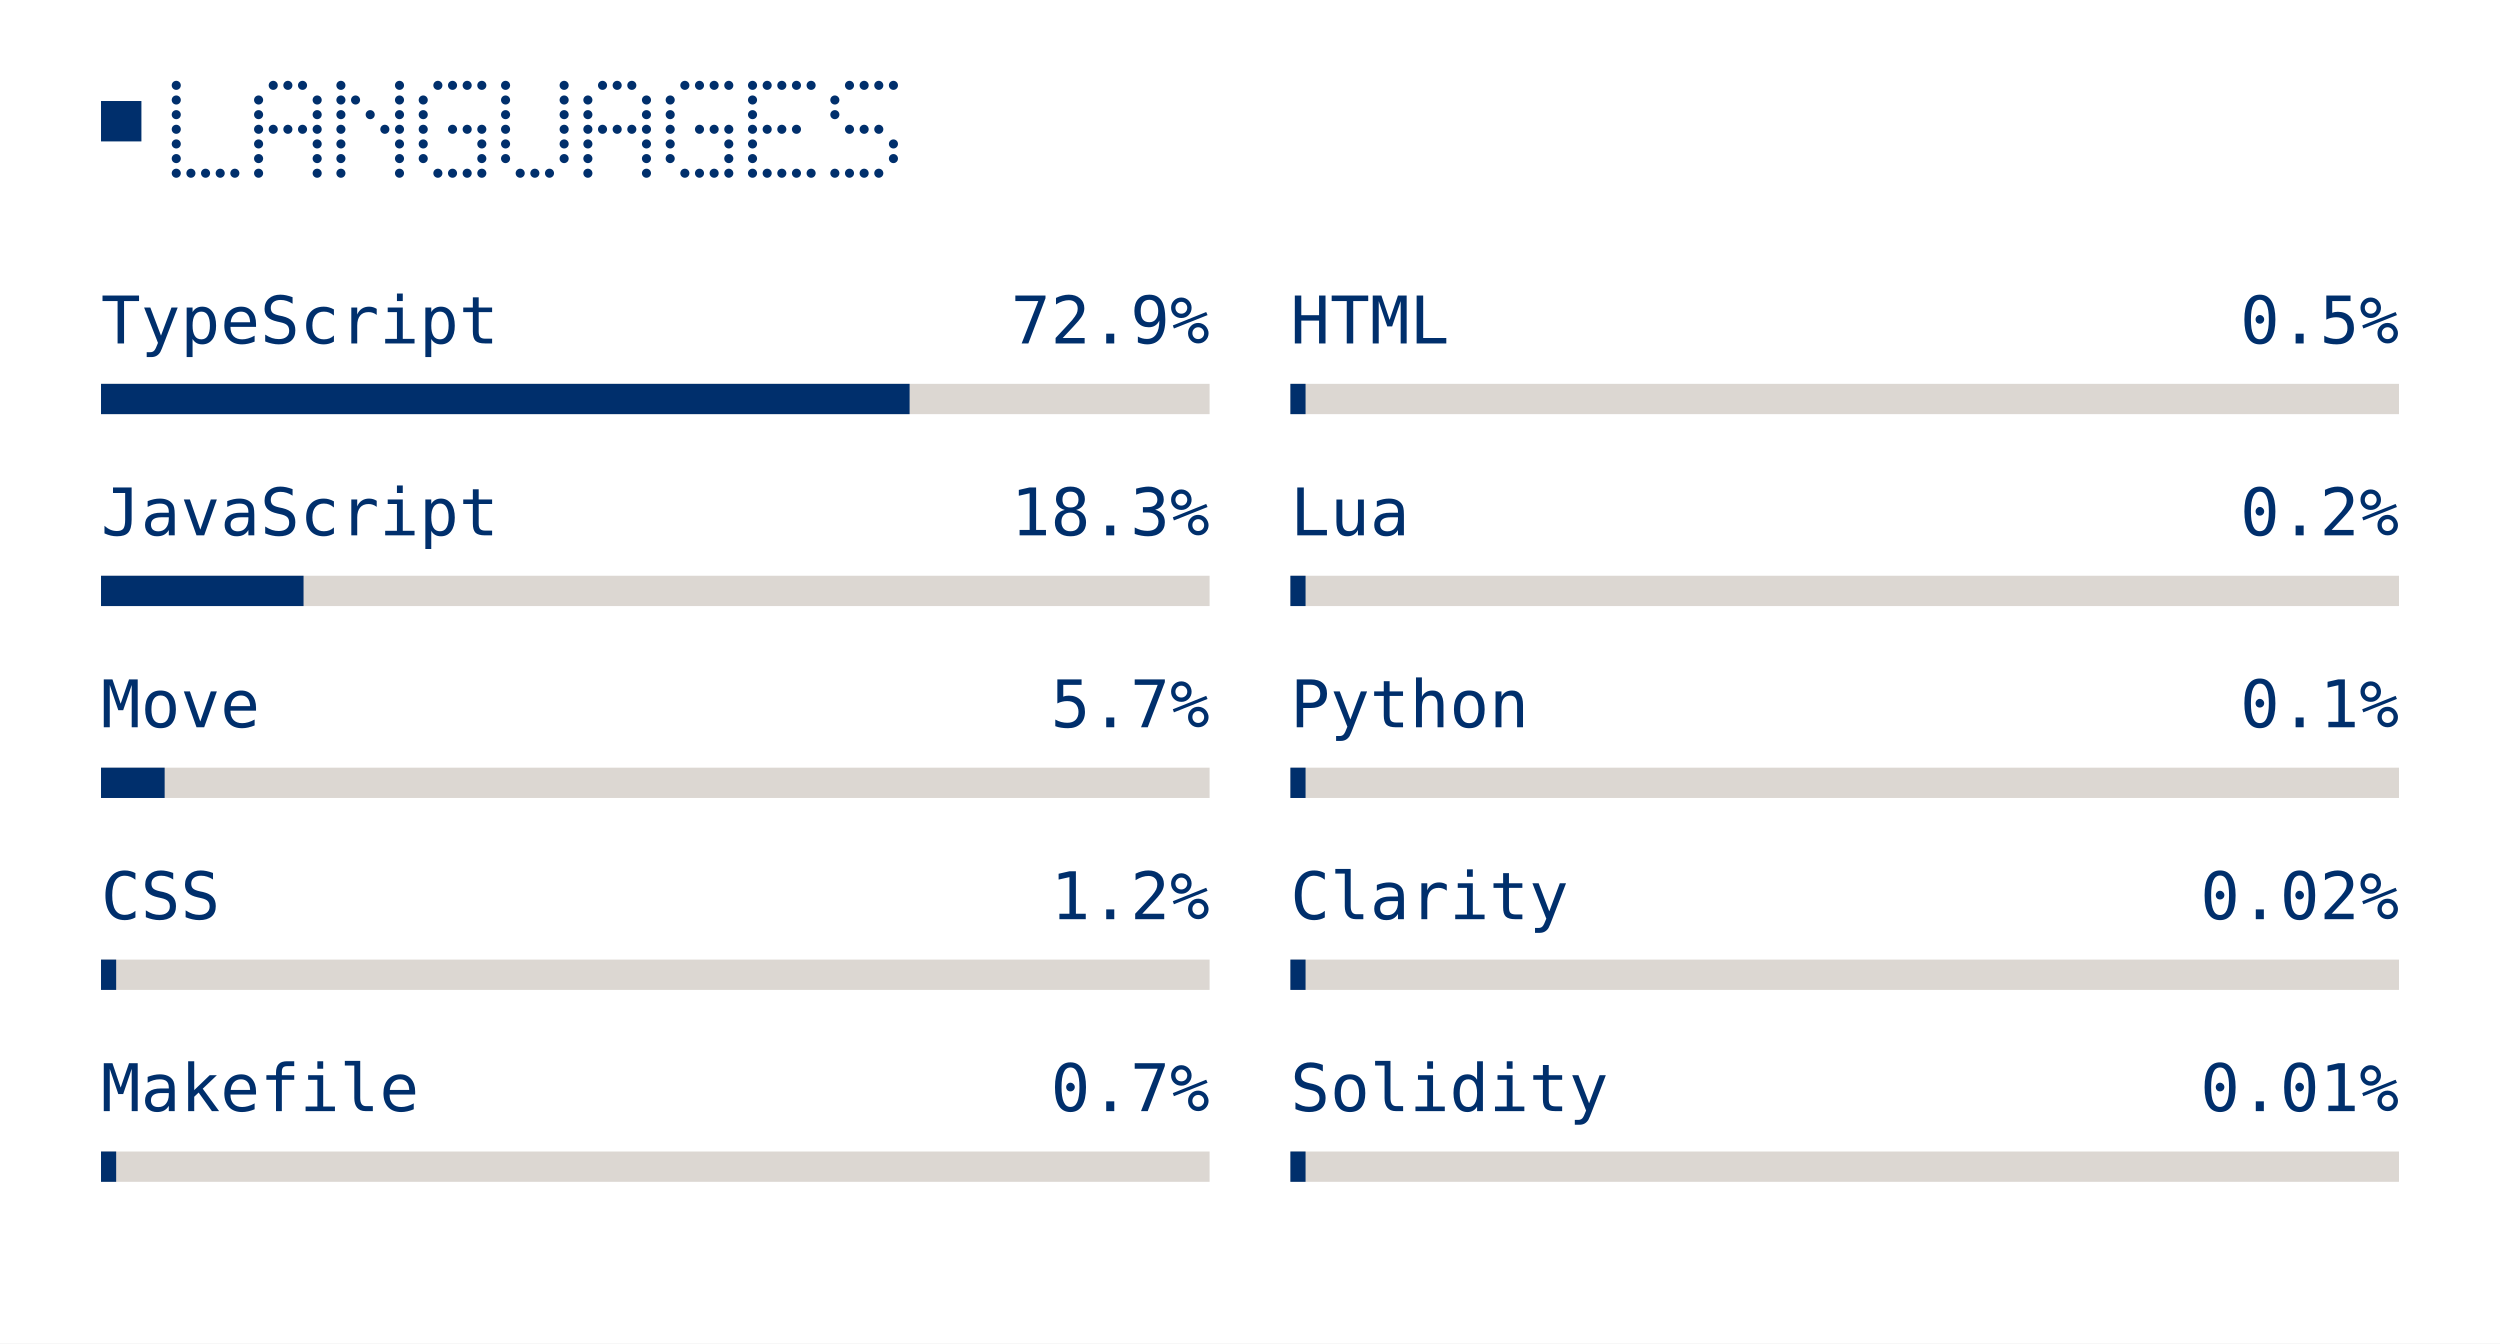
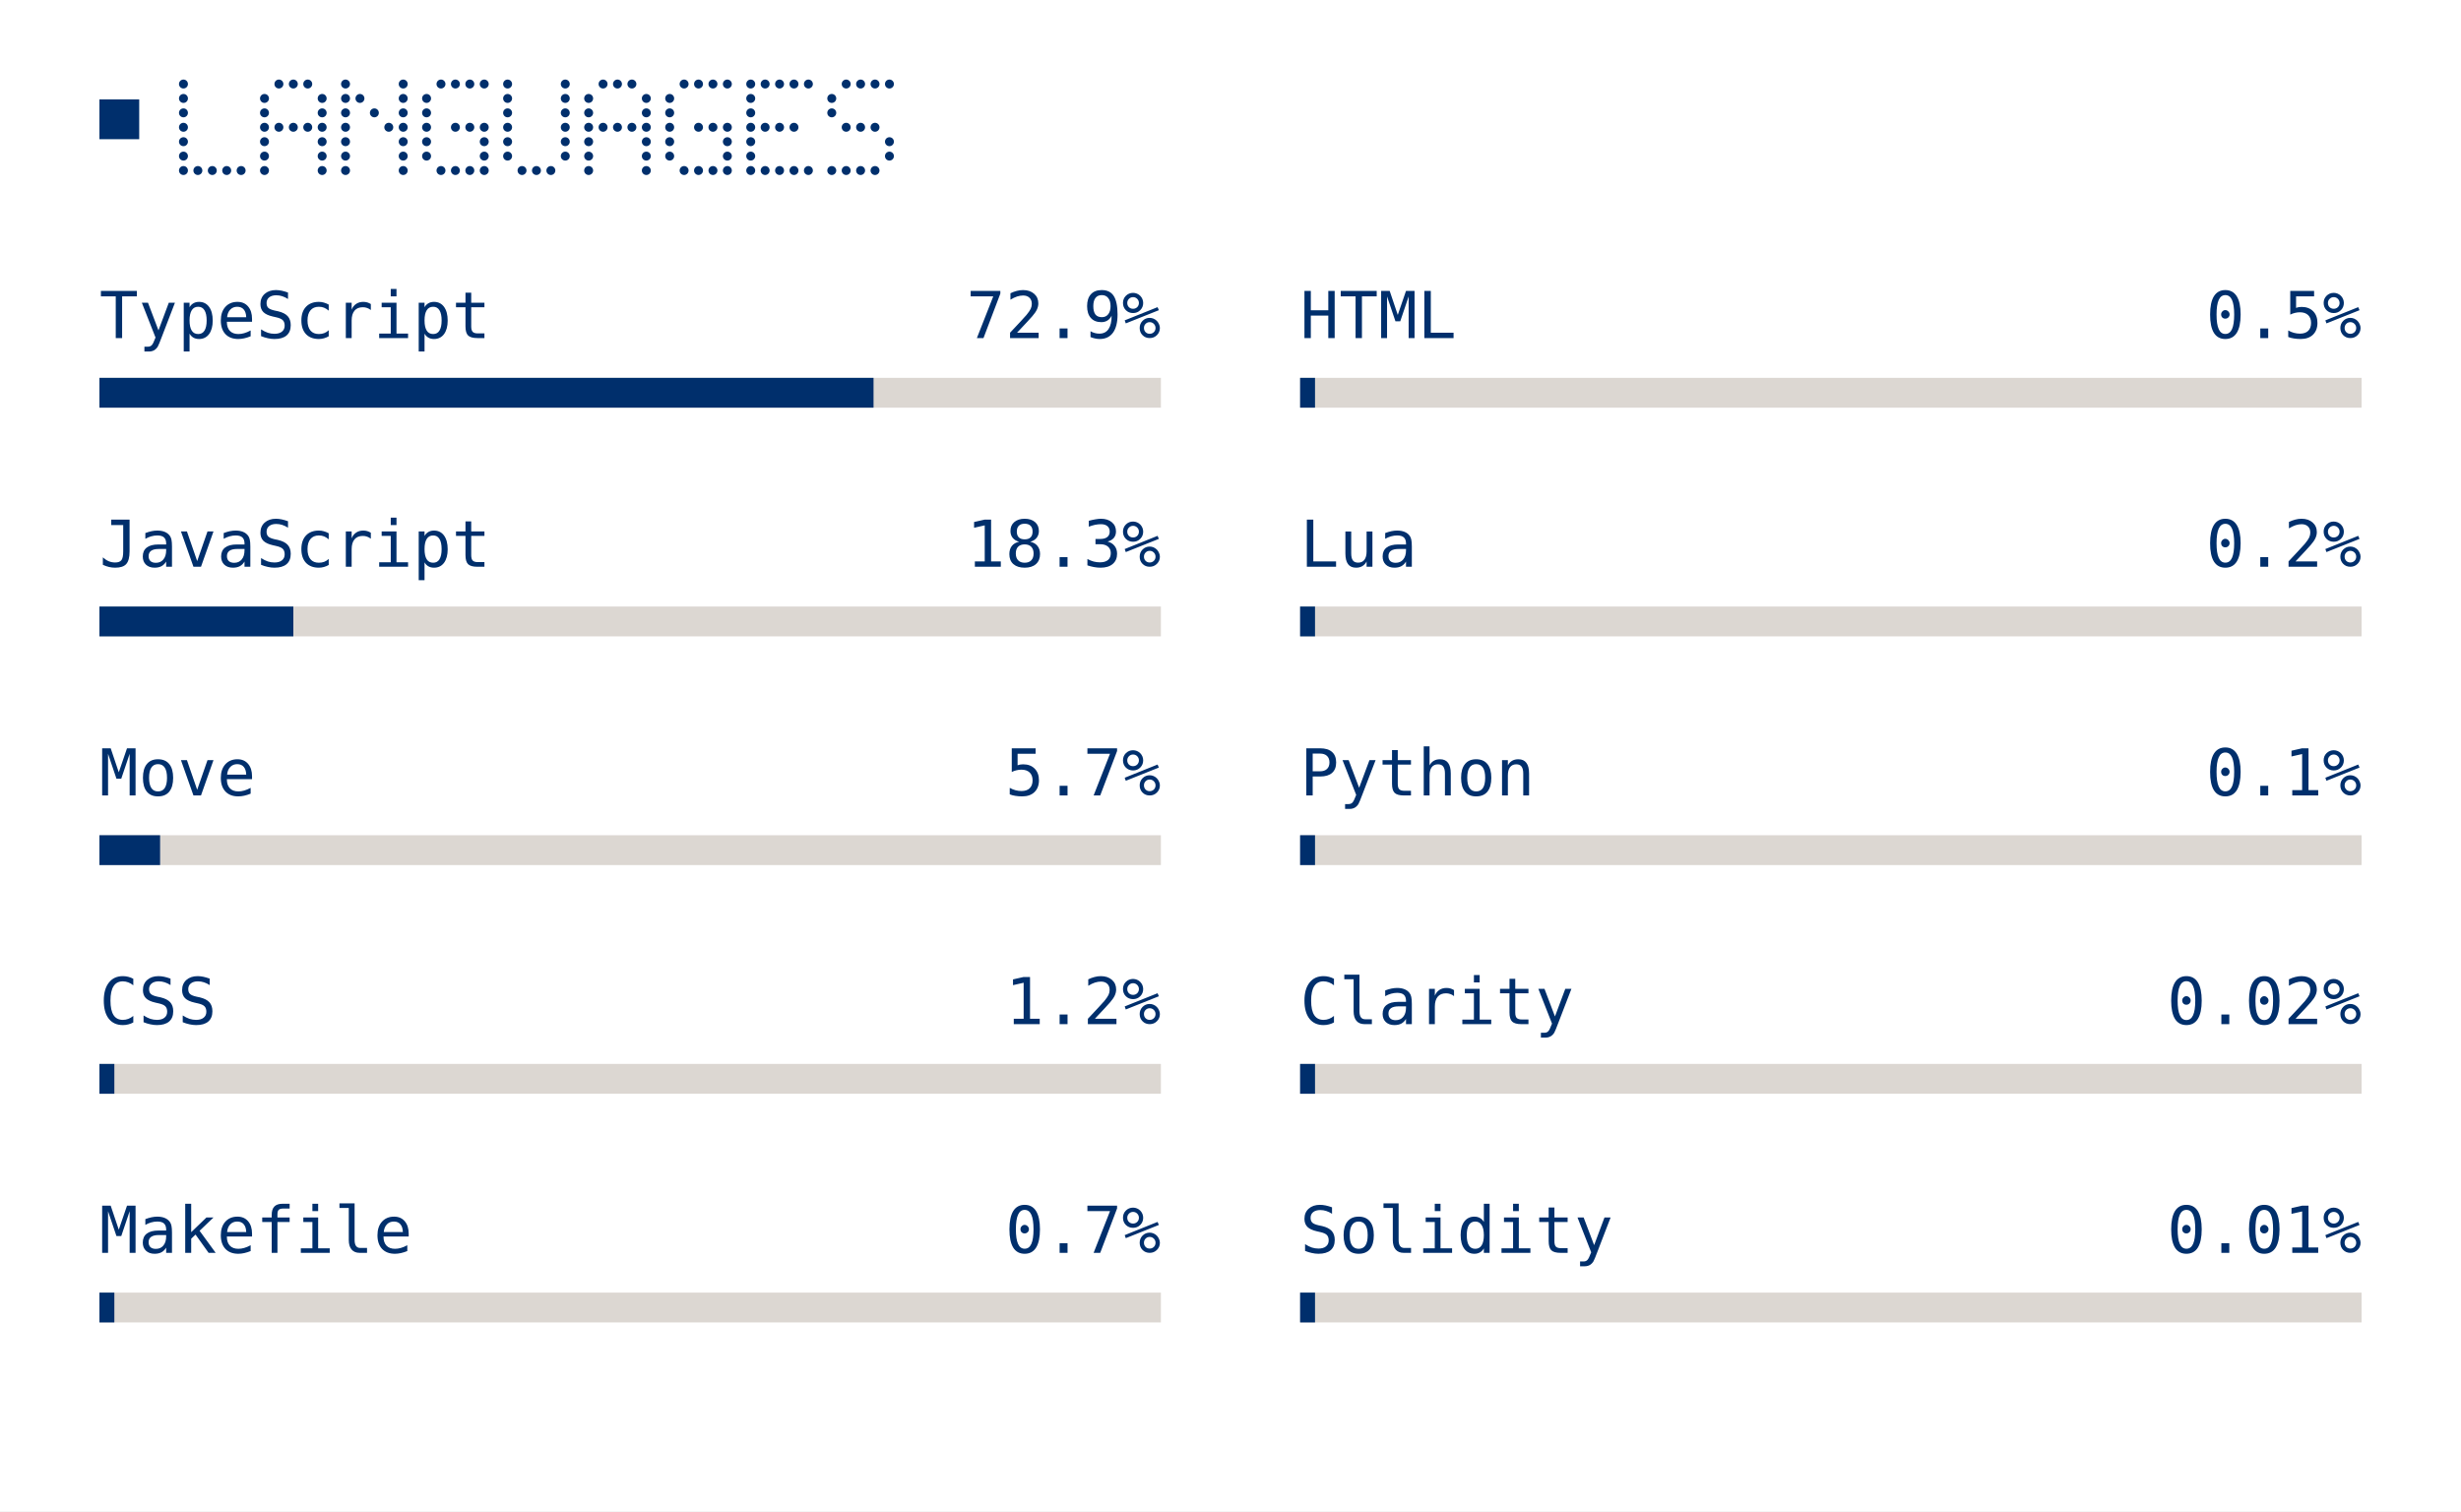
- <svg xmlns="http://www.w3.org/2000/svg" width="495" height="266" viewBox="0 0 495 266" role="img">
-   <rect width="495" height="266" fill="#FFFFFF" />
+ <svg xmlns="http://www.w3.org/2000/svg" width="495" height="304" viewBox="0 0 495 304" role="img">
+   <rect width="495" height="304" fill="#FFFFFF" />
  <rect x="20" y="20" width="8" height="8" fill="#002F6C" />
-   <circle cx="34.9" cy="16.9" r="0.90" fill="#002F6C" />
-   <circle cx="34.9" cy="19.8" r="0.90" fill="#002F6C" />
-   <circle cx="34.9" cy="22.7" r="0.90" fill="#002F6C" />
-   <circle cx="34.9" cy="25.6" r="0.90" fill="#002F6C" />
-   <circle cx="34.9" cy="28.5" r="0.90" fill="#002F6C" />
-   <circle cx="34.9" cy="31.4" r="0.90" fill="#002F6C" />
-   <circle cx="34.9" cy="34.3" r="0.90" fill="#002F6C" />
-   <circle cx="37.8" cy="34.3" r="0.90" fill="#002F6C" />
-   <circle cx="40.7" cy="34.3" r="0.90" fill="#002F6C" />
-   <circle cx="43.6" cy="34.3" r="0.90" fill="#002F6C" />
-   <circle cx="46.5" cy="34.3" r="0.90" fill="#002F6C" />
-   <circle cx="54.1" cy="16.9" r="0.90" fill="#002F6C" />
-   <circle cx="57.0" cy="16.9" r="0.90" fill="#002F6C" />
-   <circle cx="59.9" cy="16.9" r="0.90" fill="#002F6C" />
-   <circle cx="51.2" cy="19.8" r="0.90" fill="#002F6C" />
-   <circle cx="62.8" cy="19.8" r="0.90" fill="#002F6C" />
-   <circle cx="51.2" cy="22.7" r="0.90" fill="#002F6C" />
-   <circle cx="62.8" cy="22.7" r="0.90" fill="#002F6C" />
-   <circle cx="51.2" cy="25.6" r="0.90" fill="#002F6C" />
-   <circle cx="54.1" cy="25.6" r="0.90" fill="#002F6C" />
-   <circle cx="57.0" cy="25.6" r="0.90" fill="#002F6C" />
-   <circle cx="59.9" cy="25.6" r="0.90" fill="#002F6C" />
-   <circle cx="62.8" cy="25.6" r="0.90" fill="#002F6C" />
-   <circle cx="51.2" cy="28.5" r="0.90" fill="#002F6C" />
-   <circle cx="62.8" cy="28.5" r="0.90" fill="#002F6C" />
-   <circle cx="51.2" cy="31.4" r="0.90" fill="#002F6C" />
-   <circle cx="62.8" cy="31.4" r="0.90" fill="#002F6C" />
-   <circle cx="51.2" cy="34.3" r="0.90" fill="#002F6C" />
-   <circle cx="62.8" cy="34.3" r="0.90" fill="#002F6C" />
-   <circle cx="67.5" cy="16.9" r="0.90" fill="#002F6C" />
-   <circle cx="79.1" cy="16.9" r="0.90" fill="#002F6C" />
-   <circle cx="67.5" cy="19.8" r="0.90" fill="#002F6C" />
-   <circle cx="70.4" cy="19.8" r="0.90" fill="#002F6C" />
-   <circle cx="79.1" cy="19.8" r="0.90" fill="#002F6C" />
-   <circle cx="67.5" cy="22.7" r="0.90" fill="#002F6C" />
-   <circle cx="73.3" cy="22.7" r="0.90" fill="#002F6C" />
-   <circle cx="79.1" cy="22.7" r="0.90" fill="#002F6C" />
-   <circle cx="67.5" cy="25.6" r="0.90" fill="#002F6C" />
-   <circle cx="76.2" cy="25.6" r="0.90" fill="#002F6C" />
-   <circle cx="79.1" cy="25.6" r="0.90" fill="#002F6C" />
-   <circle cx="67.5" cy="28.5" r="0.90" fill="#002F6C" />
-   <circle cx="79.1" cy="28.5" r="0.90" fill="#002F6C" />
-   <circle cx="67.5" cy="31.4" r="0.90" fill="#002F6C" />
-   <circle cx="79.1" cy="31.4" r="0.90" fill="#002F6C" />
-   <circle cx="67.5" cy="34.3" r="0.90" fill="#002F6C" />
-   <circle cx="79.1" cy="34.3" r="0.90" fill="#002F6C" />
-   <circle cx="86.7" cy="16.9" r="0.90" fill="#002F6C" />
-   <circle cx="89.6" cy="16.9" r="0.90" fill="#002F6C" />
-   <circle cx="92.5" cy="16.9" r="0.90" fill="#002F6C" />
-   <circle cx="95.4" cy="16.9" r="0.90" fill="#002F6C" />
-   <circle cx="83.8" cy="19.8" r="0.90" fill="#002F6C" />
-   <circle cx="83.8" cy="22.7" r="0.90" fill="#002F6C" />
-   <circle cx="83.8" cy="25.6" r="0.90" fill="#002F6C" />
-   <circle cx="89.6" cy="25.6" r="0.90" fill="#002F6C" />
-   <circle cx="92.5" cy="25.6" r="0.90" fill="#002F6C" />
-   <circle cx="95.4" cy="25.6" r="0.90" fill="#002F6C" />
-   <circle cx="83.8" cy="28.5" r="0.90" fill="#002F6C" />
-   <circle cx="95.4" cy="28.5" r="0.90" fill="#002F6C" />
-   <circle cx="83.8" cy="31.4" r="0.90" fill="#002F6C" />
-   <circle cx="95.4" cy="31.4" r="0.90" fill="#002F6C" />
-   <circle cx="86.7" cy="34.3" r="0.90" fill="#002F6C" />
-   <circle cx="89.6" cy="34.3" r="0.90" fill="#002F6C" />
-   <circle cx="92.5" cy="34.3" r="0.90" fill="#002F6C" />
-   <circle cx="95.4" cy="34.3" r="0.90" fill="#002F6C" />
-   <circle cx="100.1" cy="16.9" r="0.90" fill="#002F6C" />
-   <circle cx="111.7" cy="16.9" r="0.90" fill="#002F6C" />
-   <circle cx="100.1" cy="19.8" r="0.90" fill="#002F6C" />
-   <circle cx="111.7" cy="19.8" r="0.90" fill="#002F6C" />
-   <circle cx="100.1" cy="22.7" r="0.90" fill="#002F6C" />
-   <circle cx="111.7" cy="22.7" r="0.90" fill="#002F6C" />
-   <circle cx="100.1" cy="25.6" r="0.90" fill="#002F6C" />
-   <circle cx="111.7" cy="25.6" r="0.90" fill="#002F6C" />
-   <circle cx="100.1" cy="28.5" r="0.90" fill="#002F6C" />
-   <circle cx="111.7" cy="28.5" r="0.90" fill="#002F6C" />
-   <circle cx="100.1" cy="31.4" r="0.90" fill="#002F6C" />
-   <circle cx="111.7" cy="31.4" r="0.90" fill="#002F6C" />
-   <circle cx="103.0" cy="34.3" r="0.90" fill="#002F6C" />
-   <circle cx="105.9" cy="34.3" r="0.90" fill="#002F6C" />
-   <circle cx="108.8" cy="34.3" r="0.90" fill="#002F6C" />
-   <circle cx="119.3" cy="16.9" r="0.90" fill="#002F6C" />
-   <circle cx="122.2" cy="16.9" r="0.90" fill="#002F6C" />
-   <circle cx="125.1" cy="16.9" r="0.90" fill="#002F6C" />
-   <circle cx="116.4" cy="19.8" r="0.90" fill="#002F6C" />
-   <circle cx="128.0" cy="19.8" r="0.90" fill="#002F6C" />
-   <circle cx="116.4" cy="22.7" r="0.90" fill="#002F6C" />
-   <circle cx="128.0" cy="22.7" r="0.90" fill="#002F6C" />
-   <circle cx="116.4" cy="25.6" r="0.90" fill="#002F6C" />
-   <circle cx="119.3" cy="25.6" r="0.90" fill="#002F6C" />
-   <circle cx="122.2" cy="25.6" r="0.90" fill="#002F6C" />
-   <circle cx="125.1" cy="25.6" r="0.90" fill="#002F6C" />
-   <circle cx="128.0" cy="25.6" r="0.90" fill="#002F6C" />
-   <circle cx="116.4" cy="28.5" r="0.90" fill="#002F6C" />
-   <circle cx="128.0" cy="28.5" r="0.90" fill="#002F6C" />
-   <circle cx="116.4" cy="31.4" r="0.90" fill="#002F6C" />
-   <circle cx="128.0" cy="31.4" r="0.90" fill="#002F6C" />
-   <circle cx="116.4" cy="34.3" r="0.90" fill="#002F6C" />
-   <circle cx="128.0" cy="34.3" r="0.90" fill="#002F6C" />
-   <circle cx="135.6" cy="16.9" r="0.90" fill="#002F6C" />
-   <circle cx="138.5" cy="16.9" r="0.90" fill="#002F6C" />
-   <circle cx="141.4" cy="16.9" r="0.90" fill="#002F6C" />
-   <circle cx="144.3" cy="16.9" r="0.90" fill="#002F6C" />
-   <circle cx="132.7" cy="19.8" r="0.90" fill="#002F6C" />
-   <circle cx="132.7" cy="22.7" r="0.90" fill="#002F6C" />
-   <circle cx="132.7" cy="25.6" r="0.90" fill="#002F6C" />
-   <circle cx="138.5" cy="25.6" r="0.90" fill="#002F6C" />
-   <circle cx="141.4" cy="25.6" r="0.90" fill="#002F6C" />
-   <circle cx="144.3" cy="25.6" r="0.90" fill="#002F6C" />
-   <circle cx="132.7" cy="28.5" r="0.90" fill="#002F6C" />
-   <circle cx="144.3" cy="28.5" r="0.90" fill="#002F6C" />
-   <circle cx="132.7" cy="31.4" r="0.90" fill="#002F6C" />
-   <circle cx="144.3" cy="31.4" r="0.90" fill="#002F6C" />
-   <circle cx="135.6" cy="34.3" r="0.90" fill="#002F6C" />
-   <circle cx="138.5" cy="34.3" r="0.90" fill="#002F6C" />
-   <circle cx="141.4" cy="34.3" r="0.90" fill="#002F6C" />
-   <circle cx="144.3" cy="34.3" r="0.90" fill="#002F6C" />
-   <circle cx="149.0" cy="16.9" r="0.90" fill="#002F6C" />
-   <circle cx="151.9" cy="16.9" r="0.90" fill="#002F6C" />
-   <circle cx="154.8" cy="16.9" r="0.90" fill="#002F6C" />
-   <circle cx="157.7" cy="16.9" r="0.90" fill="#002F6C" />
-   <circle cx="160.6" cy="16.9" r="0.90" fill="#002F6C" />
-   <circle cx="149.0" cy="19.8" r="0.90" fill="#002F6C" />
-   <circle cx="149.0" cy="22.7" r="0.90" fill="#002F6C" />
-   <circle cx="149.0" cy="25.6" r="0.90" fill="#002F6C" />
-   <circle cx="151.9" cy="25.6" r="0.90" fill="#002F6C" />
-   <circle cx="154.8" cy="25.6" r="0.90" fill="#002F6C" />
-   <circle cx="157.7" cy="25.6" r="0.90" fill="#002F6C" />
-   <circle cx="149.0" cy="28.5" r="0.90" fill="#002F6C" />
-   <circle cx="149.0" cy="31.4" r="0.90" fill="#002F6C" />
-   <circle cx="149.0" cy="34.3" r="0.90" fill="#002F6C" />
-   <circle cx="151.9" cy="34.3" r="0.90" fill="#002F6C" />
-   <circle cx="154.8" cy="34.3" r="0.90" fill="#002F6C" />
-   <circle cx="157.7" cy="34.3" r="0.90" fill="#002F6C" />
-   <circle cx="160.6" cy="34.3" r="0.90" fill="#002F6C" />
-   <circle cx="168.2" cy="16.9" r="0.90" fill="#002F6C" />
-   <circle cx="171.1" cy="16.9" r="0.90" fill="#002F6C" />
-   <circle cx="174.0" cy="16.9" r="0.90" fill="#002F6C" />
-   <circle cx="176.9" cy="16.9" r="0.90" fill="#002F6C" />
-   <circle cx="165.3" cy="19.8" r="0.90" fill="#002F6C" />
-   <circle cx="165.3" cy="22.7" r="0.90" fill="#002F6C" />
-   <circle cx="168.2" cy="25.6" r="0.90" fill="#002F6C" />
-   <circle cx="171.1" cy="25.6" r="0.90" fill="#002F6C" />
-   <circle cx="174.0" cy="25.6" r="0.90" fill="#002F6C" />
-   <circle cx="176.9" cy="28.5" r="0.90" fill="#002F6C" />
-   <circle cx="176.9" cy="31.4" r="0.90" fill="#002F6C" />
-   <circle cx="165.3" cy="34.3" r="0.90" fill="#002F6C" />
-   <circle cx="168.2" cy="34.3" r="0.90" fill="#002F6C" />
-   <circle cx="171.1" cy="34.3" r="0.90" fill="#002F6C" />
-   <circle cx="174.0" cy="34.3" r="0.90" fill="#002F6C" />
+   <circle cx="36.9" cy="16.9" r="0.90" fill="#002F6C" />
+   <circle cx="36.9" cy="19.8" r="0.90" fill="#002F6C" />
+   <circle cx="36.9" cy="22.7" r="0.90" fill="#002F6C" />
+   <circle cx="36.9" cy="25.6" r="0.90" fill="#002F6C" />
+   <circle cx="36.9" cy="28.5" r="0.90" fill="#002F6C" />
+   <circle cx="36.9" cy="31.4" r="0.90" fill="#002F6C" />
+   <circle cx="36.9" cy="34.3" r="0.90" fill="#002F6C" />
+   <circle cx="39.8" cy="34.3" r="0.90" fill="#002F6C" />
+   <circle cx="42.7" cy="34.3" r="0.90" fill="#002F6C" />
+   <circle cx="45.6" cy="34.3" r="0.90" fill="#002F6C" />
+   <circle cx="48.5" cy="34.3" r="0.90" fill="#002F6C" />
+   <circle cx="56.1" cy="16.9" r="0.90" fill="#002F6C" />
+   <circle cx="59.0" cy="16.9" r="0.90" fill="#002F6C" />
+   <circle cx="61.9" cy="16.9" r="0.90" fill="#002F6C" />
+   <circle cx="53.2" cy="19.8" r="0.90" fill="#002F6C" />
+   <circle cx="64.8" cy="19.8" r="0.90" fill="#002F6C" />
+   <circle cx="53.2" cy="22.7" r="0.90" fill="#002F6C" />
+   <circle cx="64.8" cy="22.7" r="0.90" fill="#002F6C" />
+   <circle cx="53.2" cy="25.6" r="0.90" fill="#002F6C" />
+   <circle cx="56.1" cy="25.6" r="0.90" fill="#002F6C" />
+   <circle cx="59.0" cy="25.6" r="0.90" fill="#002F6C" />
+   <circle cx="61.9" cy="25.6" r="0.90" fill="#002F6C" />
+   <circle cx="64.8" cy="25.6" r="0.90" fill="#002F6C" />
+   <circle cx="53.2" cy="28.5" r="0.90" fill="#002F6C" />
+   <circle cx="64.8" cy="28.5" r="0.90" fill="#002F6C" />
+   <circle cx="53.2" cy="31.4" r="0.90" fill="#002F6C" />
+   <circle cx="64.8" cy="31.4" r="0.90" fill="#002F6C" />
+   <circle cx="53.2" cy="34.3" r="0.90" fill="#002F6C" />
+   <circle cx="64.8" cy="34.3" r="0.90" fill="#002F6C" />
+   <circle cx="69.5" cy="16.9" r="0.90" fill="#002F6C" />
+   <circle cx="81.1" cy="16.9" r="0.90" fill="#002F6C" />
+   <circle cx="69.5" cy="19.8" r="0.90" fill="#002F6C" />
+   <circle cx="72.4" cy="19.8" r="0.90" fill="#002F6C" />
+   <circle cx="81.1" cy="19.8" r="0.90" fill="#002F6C" />
+   <circle cx="69.5" cy="22.7" r="0.90" fill="#002F6C" />
+   <circle cx="75.3" cy="22.7" r="0.90" fill="#002F6C" />
+   <circle cx="81.1" cy="22.7" r="0.90" fill="#002F6C" />
+   <circle cx="69.5" cy="25.6" r="0.90" fill="#002F6C" />
+   <circle cx="78.2" cy="25.6" r="0.90" fill="#002F6C" />
+   <circle cx="81.1" cy="25.6" r="0.90" fill="#002F6C" />
+   <circle cx="69.5" cy="28.5" r="0.90" fill="#002F6C" />
+   <circle cx="81.1" cy="28.5" r="0.90" fill="#002F6C" />
+   <circle cx="69.5" cy="31.4" r="0.90" fill="#002F6C" />
+   <circle cx="81.1" cy="31.4" r="0.90" fill="#002F6C" />
+   <circle cx="69.5" cy="34.3" r="0.90" fill="#002F6C" />
+   <circle cx="81.1" cy="34.3" r="0.90" fill="#002F6C" />
+   <circle cx="88.7" cy="16.9" r="0.90" fill="#002F6C" />
+   <circle cx="91.6" cy="16.9" r="0.90" fill="#002F6C" />
+   <circle cx="94.5" cy="16.9" r="0.90" fill="#002F6C" />
+   <circle cx="97.4" cy="16.9" r="0.90" fill="#002F6C" />
+   <circle cx="85.8" cy="19.8" r="0.90" fill="#002F6C" />
+   <circle cx="85.8" cy="22.7" r="0.90" fill="#002F6C" />
+   <circle cx="85.8" cy="25.6" r="0.90" fill="#002F6C" />
+   <circle cx="91.6" cy="25.6" r="0.90" fill="#002F6C" />
+   <circle cx="94.5" cy="25.6" r="0.90" fill="#002F6C" />
+   <circle cx="97.4" cy="25.6" r="0.90" fill="#002F6C" />
+   <circle cx="85.8" cy="28.5" r="0.90" fill="#002F6C" />
+   <circle cx="97.4" cy="28.5" r="0.90" fill="#002F6C" />
+   <circle cx="85.8" cy="31.4" r="0.90" fill="#002F6C" />
+   <circle cx="97.4" cy="31.4" r="0.90" fill="#002F6C" />
+   <circle cx="88.7" cy="34.3" r="0.90" fill="#002F6C" />
+   <circle cx="91.6" cy="34.3" r="0.90" fill="#002F6C" />
+   <circle cx="94.5" cy="34.3" r="0.90" fill="#002F6C" />
+   <circle cx="97.4" cy="34.3" r="0.90" fill="#002F6C" />
+   <circle cx="102.1" cy="16.9" r="0.90" fill="#002F6C" />
+   <circle cx="113.7" cy="16.9" r="0.90" fill="#002F6C" />
+   <circle cx="102.1" cy="19.8" r="0.90" fill="#002F6C" />
+   <circle cx="113.7" cy="19.8" r="0.90" fill="#002F6C" />
+   <circle cx="102.1" cy="22.7" r="0.90" fill="#002F6C" />
+   <circle cx="113.7" cy="22.7" r="0.90" fill="#002F6C" />
+   <circle cx="102.1" cy="25.6" r="0.90" fill="#002F6C" />
+   <circle cx="113.7" cy="25.6" r="0.90" fill="#002F6C" />
+   <circle cx="102.1" cy="28.5" r="0.90" fill="#002F6C" />
+   <circle cx="113.7" cy="28.5" r="0.90" fill="#002F6C" />
+   <circle cx="102.1" cy="31.4" r="0.90" fill="#002F6C" />
+   <circle cx="113.7" cy="31.4" r="0.90" fill="#002F6C" />
+   <circle cx="105.0" cy="34.3" r="0.90" fill="#002F6C" />
+   <circle cx="107.9" cy="34.3" r="0.90" fill="#002F6C" />
+   <circle cx="110.8" cy="34.3" r="0.90" fill="#002F6C" />
+   <circle cx="121.3" cy="16.9" r="0.90" fill="#002F6C" />
+   <circle cx="124.2" cy="16.9" r="0.90" fill="#002F6C" />
+   <circle cx="127.1" cy="16.9" r="0.90" fill="#002F6C" />
+   <circle cx="118.4" cy="19.8" r="0.90" fill="#002F6C" />
+   <circle cx="130.0" cy="19.8" r="0.90" fill="#002F6C" />
+   <circle cx="118.4" cy="22.7" r="0.90" fill="#002F6C" />
+   <circle cx="130.0" cy="22.7" r="0.90" fill="#002F6C" />
+   <circle cx="118.4" cy="25.6" r="0.90" fill="#002F6C" />
+   <circle cx="121.3" cy="25.6" r="0.90" fill="#002F6C" />
+   <circle cx="124.2" cy="25.6" r="0.90" fill="#002F6C" />
+   <circle cx="127.1" cy="25.6" r="0.90" fill="#002F6C" />
+   <circle cx="130.0" cy="25.6" r="0.90" fill="#002F6C" />
+   <circle cx="118.4" cy="28.5" r="0.90" fill="#002F6C" />
+   <circle cx="130.0" cy="28.5" r="0.90" fill="#002F6C" />
+   <circle cx="118.4" cy="31.4" r="0.90" fill="#002F6C" />
+   <circle cx="130.0" cy="31.4" r="0.90" fill="#002F6C" />
+   <circle cx="118.4" cy="34.3" r="0.90" fill="#002F6C" />
+   <circle cx="130.0" cy="34.3" r="0.90" fill="#002F6C" />
+   <circle cx="137.6" cy="16.9" r="0.90" fill="#002F6C" />
+   <circle cx="140.5" cy="16.9" r="0.90" fill="#002F6C" />
+   <circle cx="143.4" cy="16.9" r="0.90" fill="#002F6C" />
+   <circle cx="146.3" cy="16.9" r="0.90" fill="#002F6C" />
+   <circle cx="134.7" cy="19.8" r="0.90" fill="#002F6C" />
+   <circle cx="134.7" cy="22.7" r="0.90" fill="#002F6C" />
+   <circle cx="134.7" cy="25.6" r="0.90" fill="#002F6C" />
+   <circle cx="140.5" cy="25.6" r="0.90" fill="#002F6C" />
+   <circle cx="143.4" cy="25.6" r="0.90" fill="#002F6C" />
+   <circle cx="146.3" cy="25.6" r="0.90" fill="#002F6C" />
+   <circle cx="134.7" cy="28.5" r="0.90" fill="#002F6C" />
+   <circle cx="146.3" cy="28.5" r="0.90" fill="#002F6C" />
+   <circle cx="134.7" cy="31.4" r="0.90" fill="#002F6C" />
+   <circle cx="146.3" cy="31.4" r="0.90" fill="#002F6C" />
+   <circle cx="137.6" cy="34.3" r="0.90" fill="#002F6C" />
+   <circle cx="140.5" cy="34.3" r="0.90" fill="#002F6C" />
+   <circle cx="143.4" cy="34.3" r="0.90" fill="#002F6C" />
+   <circle cx="146.3" cy="34.3" r="0.90" fill="#002F6C" />
+   <circle cx="151.0" cy="16.9" r="0.90" fill="#002F6C" />
+   <circle cx="153.9" cy="16.9" r="0.90" fill="#002F6C" />
+   <circle cx="156.8" cy="16.9" r="0.90" fill="#002F6C" />
+   <circle cx="159.7" cy="16.9" r="0.90" fill="#002F6C" />
+   <circle cx="162.6" cy="16.9" r="0.90" fill="#002F6C" />
+   <circle cx="151.0" cy="19.8" r="0.90" fill="#002F6C" />
+   <circle cx="151.0" cy="22.7" r="0.90" fill="#002F6C" />
+   <circle cx="151.0" cy="25.6" r="0.90" fill="#002F6C" />
+   <circle cx="153.9" cy="25.6" r="0.90" fill="#002F6C" />
+   <circle cx="156.8" cy="25.6" r="0.90" fill="#002F6C" />
+   <circle cx="159.7" cy="25.6" r="0.90" fill="#002F6C" />
+   <circle cx="151.0" cy="28.5" r="0.90" fill="#002F6C" />
+   <circle cx="151.0" cy="31.4" r="0.90" fill="#002F6C" />
+   <circle cx="151.0" cy="34.3" r="0.90" fill="#002F6C" />
+   <circle cx="153.9" cy="34.3" r="0.90" fill="#002F6C" />
+   <circle cx="156.8" cy="34.3" r="0.90" fill="#002F6C" />
+   <circle cx="159.7" cy="34.3" r="0.90" fill="#002F6C" />
+   <circle cx="162.6" cy="34.3" r="0.90" fill="#002F6C" />
+   <circle cx="170.2" cy="16.9" r="0.90" fill="#002F6C" />
+   <circle cx="173.1" cy="16.9" r="0.90" fill="#002F6C" />
+   <circle cx="176.0" cy="16.9" r="0.90" fill="#002F6C" />
+   <circle cx="178.9" cy="16.9" r="0.90" fill="#002F6C" />
+   <circle cx="167.3" cy="19.8" r="0.90" fill="#002F6C" />
+   <circle cx="167.3" cy="22.7" r="0.90" fill="#002F6C" />
+   <circle cx="170.2" cy="25.6" r="0.90" fill="#002F6C" />
+   <circle cx="173.1" cy="25.6" r="0.90" fill="#002F6C" />
+   <circle cx="176.0" cy="25.6" r="0.90" fill="#002F6C" />
+   <circle cx="178.9" cy="28.5" r="0.90" fill="#002F6C" />
+   <circle cx="178.9" cy="31.4" r="0.90" fill="#002F6C" />
+   <circle cx="167.3" cy="34.3" r="0.90" fill="#002F6C" />
+   <circle cx="170.2" cy="34.3" r="0.90" fill="#002F6C" />
+   <circle cx="173.1" cy="34.3" r="0.90" fill="#002F6C" />
+   <circle cx="176.0" cy="34.3" r="0.90" fill="#002F6C" />
  <text x="20.0" y="68" fill="#002F6C" text-anchor="start" font-family="ui-monospace, Geist Mono, monospace" font-size="13" letter-spacing="0.05" dominant-baseline="auto">TypeScript</text>
-   <text x="239.5" y="68" fill="#002F6C" text-anchor="end" font-family="ui-monospace, Geist Mono, monospace" font-size="13" letter-spacing="0.05" dominant-baseline="auto">72.9%</text>
-   <rect x="20.0" y="76" width="219.5" height="6" fill="#DCD7D2" />
-   <rect x="20.0" y="76" width="160.1" height="6" fill="#002F6C" />
-   <text x="20.0" y="106" fill="#002F6C" text-anchor="start" font-family="ui-monospace, Geist Mono, monospace" font-size="13" letter-spacing="0.05" dominant-baseline="auto">JavaScript</text>
-   <text x="239.5" y="106" fill="#002F6C" text-anchor="end" font-family="ui-monospace, Geist Mono, monospace" font-size="13" letter-spacing="0.05" dominant-baseline="auto">18.3%</text>
-   <rect x="20.0" y="114" width="219.5" height="6" fill="#DCD7D2" />
-   <rect x="20.0" y="114" width="40.1" height="6" fill="#002F6C" />
-   <text x="20.0" y="144" fill="#002F6C" text-anchor="start" font-family="ui-monospace, Geist Mono, monospace" font-size="13" letter-spacing="0.05" dominant-baseline="auto">Move</text>
-   <text x="239.5" y="144" fill="#002F6C" text-anchor="end" font-family="ui-monospace, Geist Mono, monospace" font-size="13" letter-spacing="0.05" dominant-baseline="auto">5.7%</text>
-   <rect x="20.0" y="152" width="219.5" height="6" fill="#DCD7D2" />
-   <rect x="20.0" y="152" width="12.6" height="6" fill="#002F6C" />
-   <text x="20.0" y="182" fill="#002F6C" text-anchor="start" font-family="ui-monospace, Geist Mono, monospace" font-size="13" letter-spacing="0.05" dominant-baseline="auto">CSS</text>
-   <text x="239.5" y="182" fill="#002F6C" text-anchor="end" font-family="ui-monospace, Geist Mono, monospace" font-size="13" letter-spacing="0.05" dominant-baseline="auto">1.2%</text>
-   <rect x="20.0" y="190" width="219.5" height="6" fill="#DCD7D2" />
-   <rect x="20.0" y="190" width="3.0" height="6" fill="#002F6C" />
-   <text x="20.0" y="220" fill="#002F6C" text-anchor="start" font-family="ui-monospace, Geist Mono, monospace" font-size="13" letter-spacing="0.05" dominant-baseline="auto">Makefile</text>
-   <text x="239.5" y="220" fill="#002F6C" text-anchor="end" font-family="ui-monospace, Geist Mono, monospace" font-size="13" letter-spacing="0.05" dominant-baseline="auto">0.7%</text>
-   <rect x="20.0" y="228" width="219.5" height="6" fill="#DCD7D2" />
-   <rect x="20.0" y="228" width="3.0" height="6" fill="#002F6C" />
-   <text x="255.5" y="68" fill="#002F6C" text-anchor="start" font-family="ui-monospace, Geist Mono, monospace" font-size="13" letter-spacing="0.05" dominant-baseline="auto">HTML</text>
-   <text x="475.0" y="68" fill="#002F6C" text-anchor="end" font-family="ui-monospace, Geist Mono, monospace" font-size="13" letter-spacing="0.05" dominant-baseline="auto">0.5%</text>
-   <rect x="255.5" y="76" width="219.5" height="6" fill="#DCD7D2" />
-   <rect x="255.5" y="76" width="3.0" height="6" fill="#002F6C" />
-   <text x="255.5" y="106" fill="#002F6C" text-anchor="start" font-family="ui-monospace, Geist Mono, monospace" font-size="13" letter-spacing="0.05" dominant-baseline="auto">Lua</text>
-   <text x="475.0" y="106" fill="#002F6C" text-anchor="end" font-family="ui-monospace, Geist Mono, monospace" font-size="13" letter-spacing="0.05" dominant-baseline="auto">0.2%</text>
-   <rect x="255.5" y="114" width="219.5" height="6" fill="#DCD7D2" />
-   <rect x="255.5" y="114" width="3.0" height="6" fill="#002F6C" />
-   <text x="255.5" y="144" fill="#002F6C" text-anchor="start" font-family="ui-monospace, Geist Mono, monospace" font-size="13" letter-spacing="0.05" dominant-baseline="auto">Python</text>
-   <text x="475.0" y="144" fill="#002F6C" text-anchor="end" font-family="ui-monospace, Geist Mono, monospace" font-size="13" letter-spacing="0.05" dominant-baseline="auto">0.1%</text>
-   <rect x="255.5" y="152" width="219.5" height="6" fill="#DCD7D2" />
-   <rect x="255.5" y="152" width="3.0" height="6" fill="#002F6C" />
-   <text x="255.5" y="182" fill="#002F6C" text-anchor="start" font-family="ui-monospace, Geist Mono, monospace" font-size="13" letter-spacing="0.05" dominant-baseline="auto">Clarity</text>
-   <text x="475.0" y="182" fill="#002F6C" text-anchor="end" font-family="ui-monospace, Geist Mono, monospace" font-size="13" letter-spacing="0.05" dominant-baseline="auto">0.02%</text>
-   <rect x="255.5" y="190" width="219.5" height="6" fill="#DCD7D2" />
-   <rect x="255.5" y="190" width="3.0" height="6" fill="#002F6C" />
-   <text x="255.5" y="220" fill="#002F6C" text-anchor="start" font-family="ui-monospace, Geist Mono, monospace" font-size="13" letter-spacing="0.05" dominant-baseline="auto">Solidity</text>
-   <text x="475.0" y="220" fill="#002F6C" text-anchor="end" font-family="ui-monospace, Geist Mono, monospace" font-size="13" letter-spacing="0.05" dominant-baseline="auto">0.01%</text>
-   <rect x="255.5" y="228" width="219.5" height="6" fill="#DCD7D2" />
-   <rect x="255.5" y="228" width="3.0" height="6" fill="#002F6C" />
+   <text x="233.5" y="68" fill="#002F6C" text-anchor="end" font-family="ui-monospace, Geist Mono, monospace" font-size="13" letter-spacing="0" dominant-baseline="auto">72.9%</text>
+   <rect x="20.0" y="76.0" width="213.5" height="6" fill="#DCD7D2" />
+   <rect x="20.0" y="76.0" width="155.7" height="6" fill="#002F6C" />
+   <text x="20.0" y="114" fill="#002F6C" text-anchor="start" font-family="ui-monospace, Geist Mono, monospace" font-size="13" letter-spacing="0.05" dominant-baseline="auto">JavaScript</text>
+   <text x="233.5" y="114" fill="#002F6C" text-anchor="end" font-family="ui-monospace, Geist Mono, monospace" font-size="13" letter-spacing="0" dominant-baseline="auto">18.3%</text>
+   <rect x="20.0" y="122.0" width="213.5" height="6" fill="#DCD7D2" />
+   <rect x="20.0" y="122.0" width="39.0" height="6" fill="#002F6C" />
+   <text x="20.0" y="160" fill="#002F6C" text-anchor="start" font-family="ui-monospace, Geist Mono, monospace" font-size="13" letter-spacing="0.05" dominant-baseline="auto">Move</text>
+   <text x="233.5" y="160" fill="#002F6C" text-anchor="end" font-family="ui-monospace, Geist Mono, monospace" font-size="13" letter-spacing="0" dominant-baseline="auto">5.7%</text>
+   <rect x="20.0" y="168.0" width="213.5" height="6" fill="#DCD7D2" />
+   <rect x="20.0" y="168.0" width="12.2" height="6" fill="#002F6C" />
+   <text x="20.0" y="206" fill="#002F6C" text-anchor="start" font-family="ui-monospace, Geist Mono, monospace" font-size="13" letter-spacing="0.05" dominant-baseline="auto">CSS</text>
+   <text x="233.5" y="206" fill="#002F6C" text-anchor="end" font-family="ui-monospace, Geist Mono, monospace" font-size="13" letter-spacing="0" dominant-baseline="auto">1.2%</text>
+   <rect x="20.0" y="214.0" width="213.5" height="6" fill="#DCD7D2" />
+   <rect x="20.0" y="214.0" width="3.0" height="6" fill="#002F6C" />
+   <text x="20.0" y="252" fill="#002F6C" text-anchor="start" font-family="ui-monospace, Geist Mono, monospace" font-size="13" letter-spacing="0.05" dominant-baseline="auto">Makefile</text>
+   <text x="233.5" y="252" fill="#002F6C" text-anchor="end" font-family="ui-monospace, Geist Mono, monospace" font-size="13" letter-spacing="0" dominant-baseline="auto">0.7%</text>
+   <rect x="20.0" y="260.0" width="213.5" height="6" fill="#DCD7D2" />
+   <rect x="20.0" y="260.0" width="3.0" height="6" fill="#002F6C" />
+   <text x="261.5" y="68" fill="#002F6C" text-anchor="start" font-family="ui-monospace, Geist Mono, monospace" font-size="13" letter-spacing="0.05" dominant-baseline="auto">HTML</text>
+   <text x="475.0" y="68" fill="#002F6C" text-anchor="end" font-family="ui-monospace, Geist Mono, monospace" font-size="13" letter-spacing="0" dominant-baseline="auto">0.5%</text>
+   <rect x="261.5" y="76.0" width="213.5" height="6" fill="#DCD7D2" />
+   <rect x="261.5" y="76.0" width="3.0" height="6" fill="#002F6C" />
+   <text x="261.5" y="114" fill="#002F6C" text-anchor="start" font-family="ui-monospace, Geist Mono, monospace" font-size="13" letter-spacing="0.05" dominant-baseline="auto">Lua</text>
+   <text x="475.0" y="114" fill="#002F6C" text-anchor="end" font-family="ui-monospace, Geist Mono, monospace" font-size="13" letter-spacing="0" dominant-baseline="auto">0.2%</text>
+   <rect x="261.5" y="122.0" width="213.5" height="6" fill="#DCD7D2" />
+   <rect x="261.5" y="122.0" width="3.0" height="6" fill="#002F6C" />
+   <text x="261.5" y="160" fill="#002F6C" text-anchor="start" font-family="ui-monospace, Geist Mono, monospace" font-size="13" letter-spacing="0.05" dominant-baseline="auto">Python</text>
+   <text x="475.0" y="160" fill="#002F6C" text-anchor="end" font-family="ui-monospace, Geist Mono, monospace" font-size="13" letter-spacing="0" dominant-baseline="auto">0.1%</text>
+   <rect x="261.5" y="168.0" width="213.5" height="6" fill="#DCD7D2" />
+   <rect x="261.5" y="168.0" width="3.0" height="6" fill="#002F6C" />
+   <text x="261.5" y="206" fill="#002F6C" text-anchor="start" font-family="ui-monospace, Geist Mono, monospace" font-size="13" letter-spacing="0.05" dominant-baseline="auto">Clarity</text>
+   <text x="475.0" y="206" fill="#002F6C" text-anchor="end" font-family="ui-monospace, Geist Mono, monospace" font-size="13" letter-spacing="0" dominant-baseline="auto">0.02%</text>
+   <rect x="261.5" y="214.0" width="213.5" height="6" fill="#DCD7D2" />
+   <rect x="261.5" y="214.0" width="3.0" height="6" fill="#002F6C" />
+   <text x="261.5" y="252" fill="#002F6C" text-anchor="start" font-family="ui-monospace, Geist Mono, monospace" font-size="13" letter-spacing="0.05" dominant-baseline="auto">Solidity</text>
+   <text x="475.0" y="252" fill="#002F6C" text-anchor="end" font-family="ui-monospace, Geist Mono, monospace" font-size="13" letter-spacing="0" dominant-baseline="auto">0.01%</text>
+   <rect x="261.5" y="260.0" width="213.5" height="6" fill="#DCD7D2" />
+   <rect x="261.5" y="260.0" width="3.0" height="6" fill="#002F6C" />
</svg>
